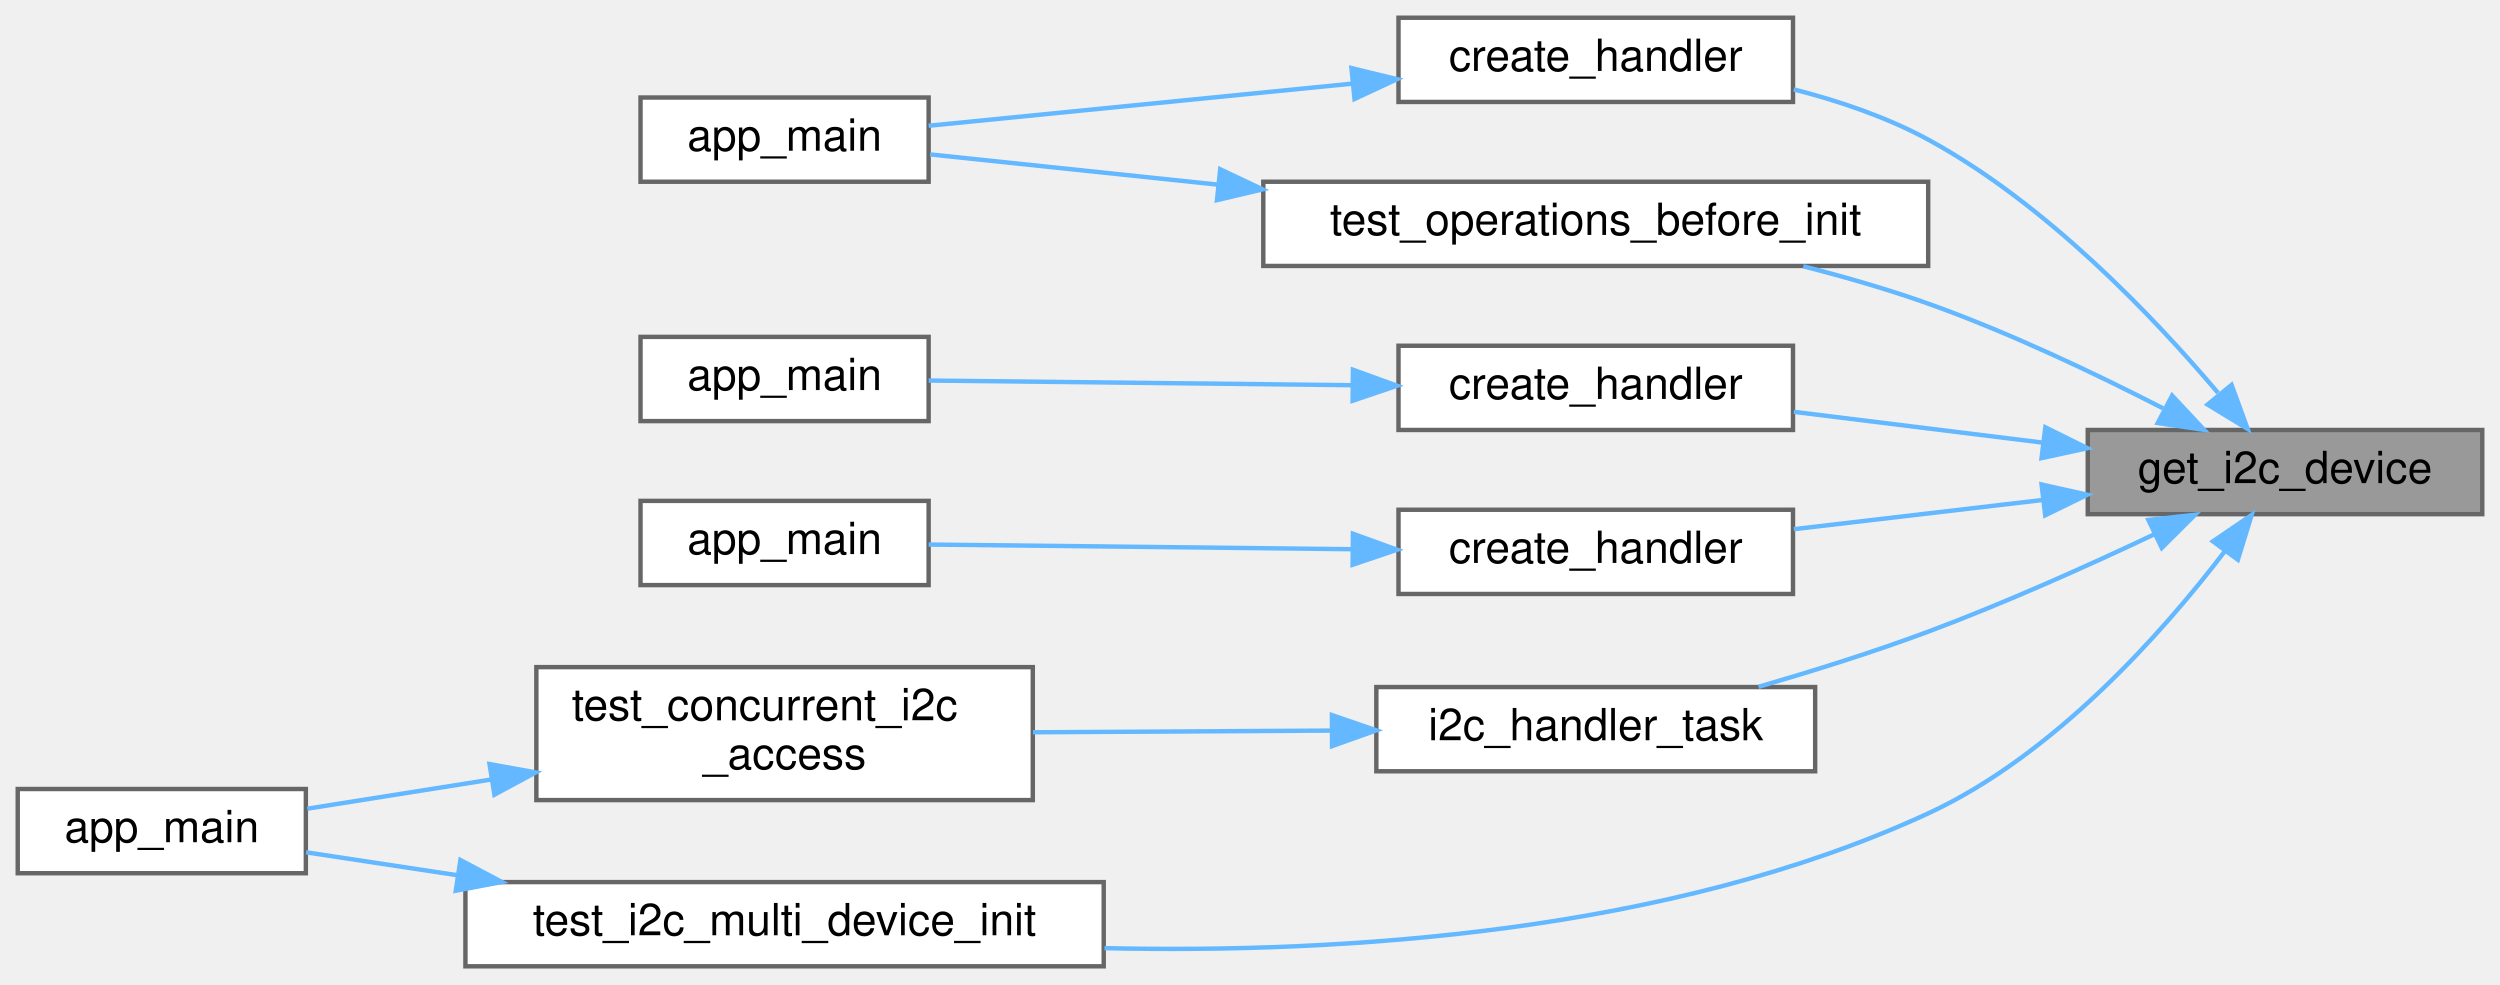
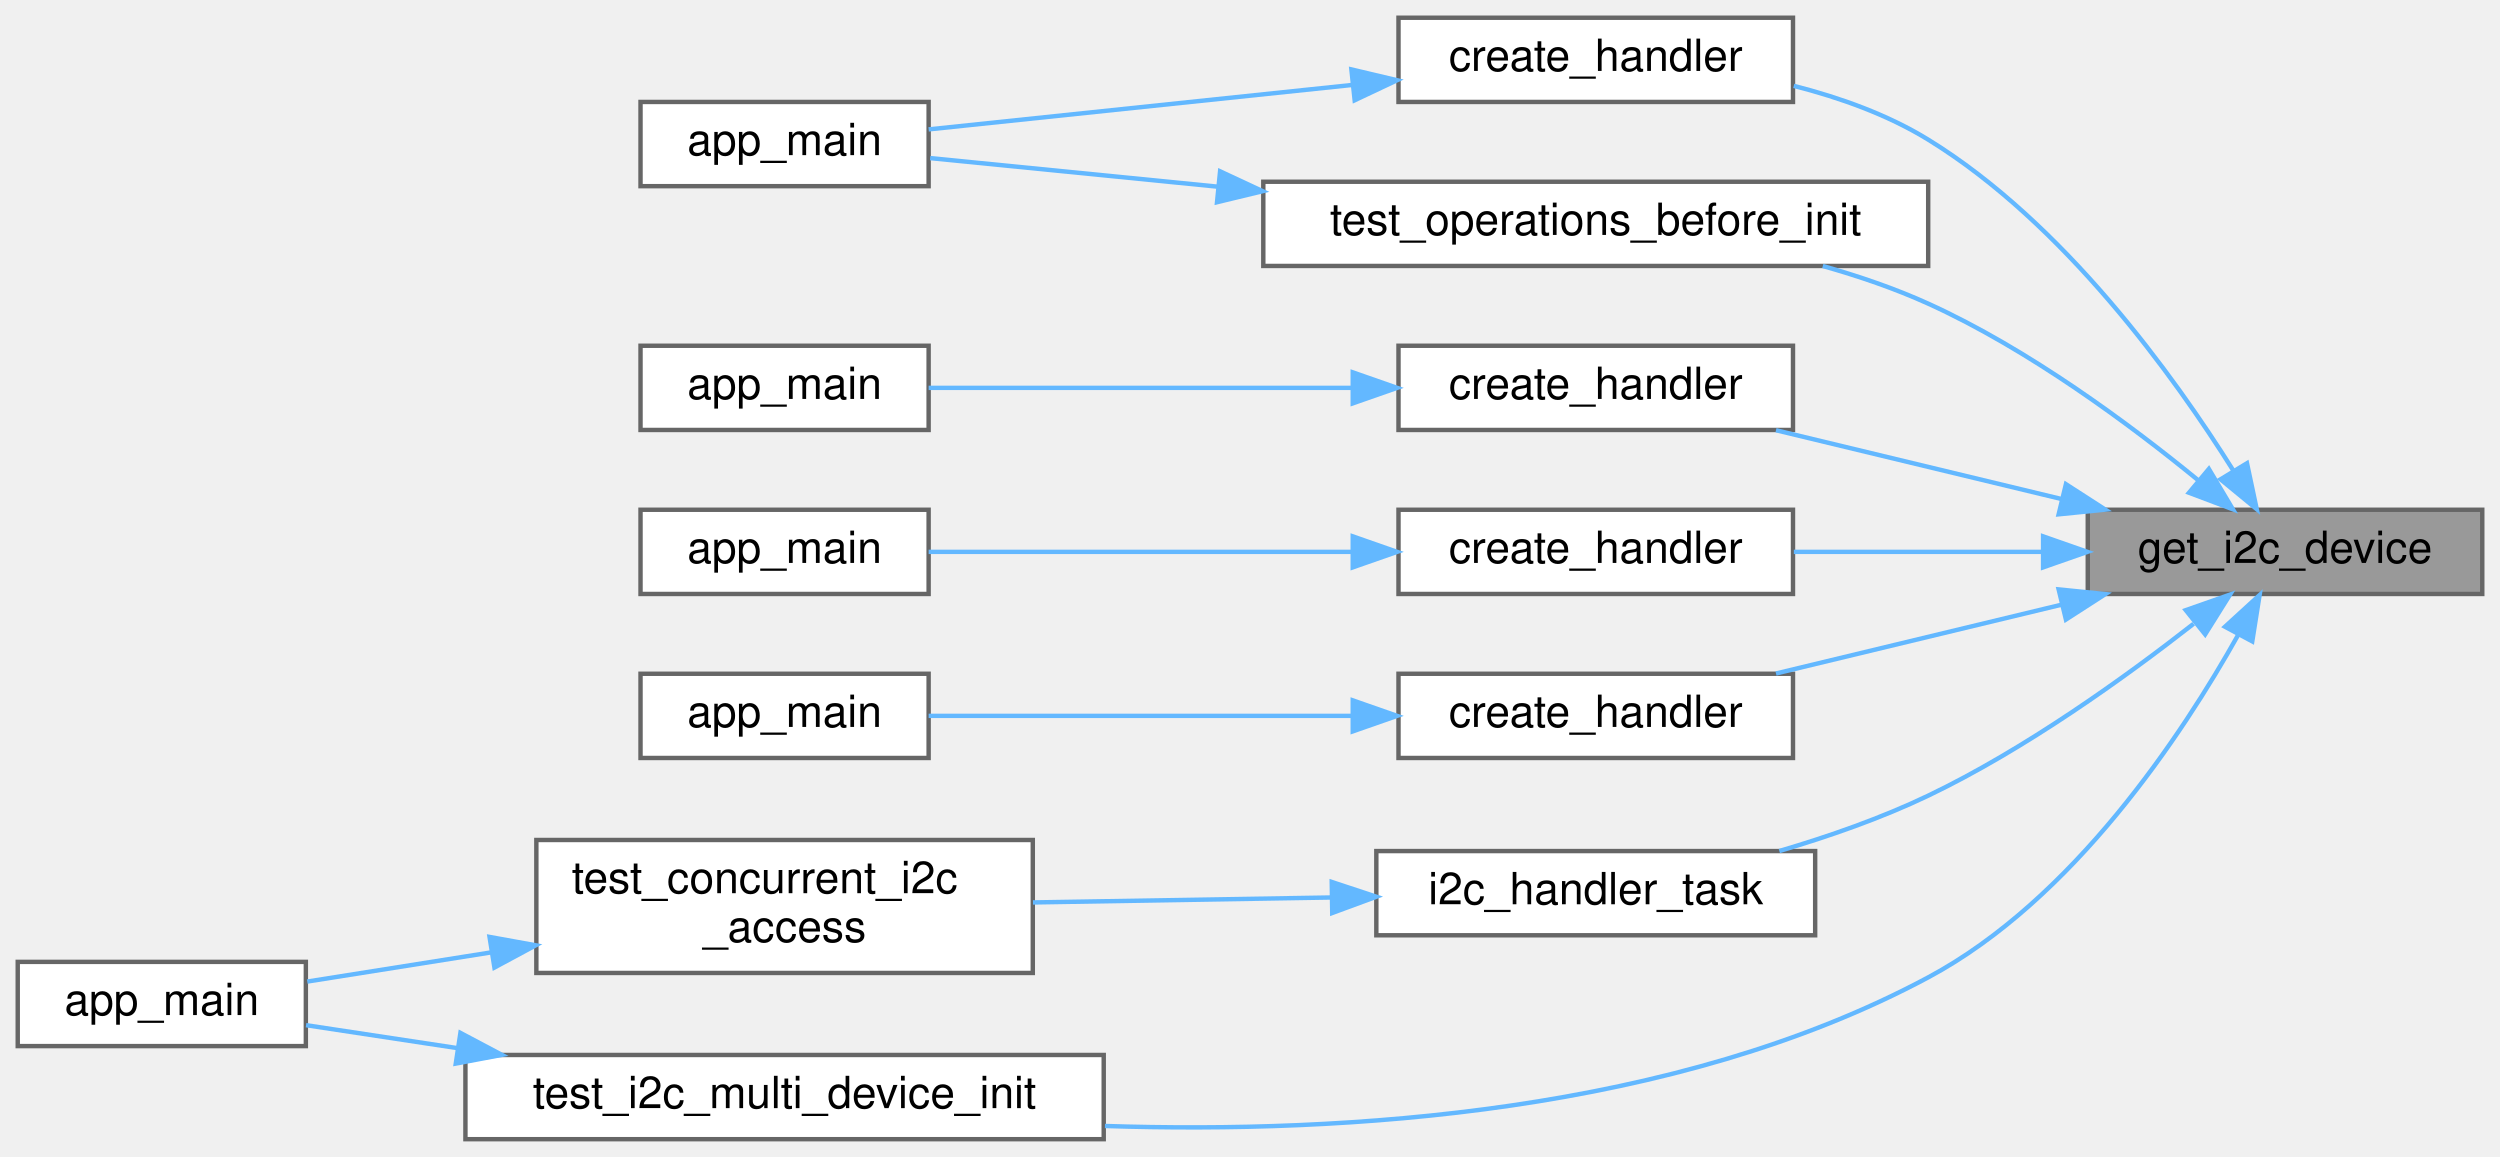
- <svg xmlns="http://www.w3.org/2000/svg" xmlns:xlink="http://www.w3.org/1999/xlink" width="564pt" height="222pt" viewBox="0.00 0.00 564.00 222.00">
-   <g id="graph0" class="graph" transform="scale(1 1) rotate(0) translate(4 218)">
+ <svg xmlns="http://www.w3.org/2000/svg" xmlns:xlink="http://www.w3.org/1999/xlink" width="564pt" height="261pt" viewBox="0.00 0.00 564.00 261.00">
+   <g id="graph0" class="graph" transform="scale(1 1) rotate(0) translate(4 257)">
    <g id="Node000001" class="node">
      <g id="a_Node000001">
        <a xlink:title="Get an I2C device handle for a specific address on the shared bus.">
-           <polygon fill="#999999" stroke="#666666" points="556,-121 467,-121 467,-102 556,-102 556,-121" />
-           <text text-anchor="middle" x="511.5" y="-109" font-family="Helvetica,sans-Serif" font-size="10.00">get_i2c_device</text>
+           <polygon fill="#999999" stroke="#666666" points="556,-142 467,-142 467,-123 556,-123 556,-142" />
+           <text text-anchor="middle" x="511.5" y="-130" font-family="Helvetica,sans-Serif" font-size="10.00">get_i2c_device</text>
        </a>
      </g>
    </g>
    <g id="Node000002" class="node">
      <g id="a_Node000002">
        <a xlink:href="bno08x__handler__comprehensive__test_8cpp.html#ad7178bfd7bed244bfbb8045f77e478bb" target="_top" xlink:title=" ">
-           <polygon fill="white" stroke="#666666" points="400.5,-214 311.5,-214 311.5,-195 400.5,-195 400.5,-214" />
-           <text text-anchor="middle" x="356" y="-202" font-family="Helvetica,sans-Serif" font-size="10.00">create_handler</text>
+           <polygon fill="white" stroke="#666666" points="400.5,-253 311.5,-253 311.5,-234 400.5,-234 400.5,-253" />
+           <text text-anchor="middle" x="356" y="-241" font-family="Helvetica,sans-Serif" font-size="10.00">create_handler</text>
        </a>
      </g>
    </g>
    <g id="edge1_Node000001_Node000002" class="edge">
      <g id="a_edge1_Node000001_Node000002">
        <a xlink:title=" ">
-           <path fill="none" stroke="#63b8ff" d="M496.39,-129.36C481.83,-146.58 457.55,-172.08 431,-186.5 421.7,-191.55 410.99,-195.2 400.66,-197.83" />
-           <polygon fill="#63b8ff" stroke="#63b8ff" points="499.44,-131.17 503.08,-121.22 494.03,-126.73 499.44,-131.17" />
+           <path fill="none" stroke="#63b8ff" d="M499.82,-150.87C486.46,-172.15 461.6,-206.69 431,-225.5 421.88,-231.11 411.12,-234.97 400.67,-237.63" />
+           <polygon fill="#63b8ff" stroke="#63b8ff" points="502.92,-152.5 505.12,-142.13 496.94,-148.86 502.92,-152.5" />
        </a>
      </g>
    </g>
    <g id="Node000004" class="node">
      <g id="a_Node000004">
        <a xlink:href="pca9685__handler__comprehensive__test_8cpp.html#ad7178bfd7bed244bfbb8045f77e478bb" target="_top" xlink:title=" ">
-           <polygon fill="white" stroke="#666666" points="400.5,-140 311.5,-140 311.5,-121 400.5,-121 400.5,-140" />
-           <text text-anchor="middle" x="356" y="-128" font-family="Helvetica,sans-Serif" font-size="10.00">create_handler</text>
+           <polygon fill="white" stroke="#666666" points="400.5,-179 311.5,-179 311.5,-160 400.5,-160 400.5,-179" />
+           <text text-anchor="middle" x="356" y="-167" font-family="Helvetica,sans-Serif" font-size="10.00">create_handler</text>
        </a>
      </g>
    </g>
    <g id="edge3_Node000001_Node000004" class="edge">
      <g id="a_edge3_Node000001_Node000004">
        <a xlink:title=" ">
-           <path fill="none" stroke="#63b8ff" d="M456.94,-118.13C438.55,-120.41 418.2,-122.93 400.69,-125.09" />
-           <polygon fill="#63b8ff" stroke="#63b8ff" points="457.43,-121.6 466.92,-116.89 456.57,-114.65 457.43,-121.6" />
+           <path fill="none" stroke="#63b8ff" d="M461.03,-144.43C440.2,-149.44 416.3,-155.21 396.66,-159.94" />
+           <polygon fill="#63b8ff" stroke="#63b8ff" points="462.07,-147.77 470.97,-142.03 460.43,-140.97 462.07,-147.77" />
        </a>
      </g>
    </g>
    <g id="Node000006" class="node">
      <g id="a_Node000006">
        <a xlink:href="pcal95555__handler__comprehensive__test_8cpp.html#ad7178bfd7bed244bfbb8045f77e478bb" target="_top" xlink:title=" ">
-           <polygon fill="white" stroke="#666666" points="400.5,-103 311.5,-103 311.5,-84 400.5,-84 400.5,-103" />
-           <text text-anchor="middle" x="356" y="-91" font-family="Helvetica,sans-Serif" font-size="10.00">create_handler</text>
+           <polygon fill="white" stroke="#666666" points="400.5,-142 311.5,-142 311.5,-123 400.5,-123 400.5,-142" />
+           <text text-anchor="middle" x="356" y="-130" font-family="Helvetica,sans-Serif" font-size="10.00">create_handler</text>
        </a>
      </g>
    </g>
    <g id="edge5_Node000001_Node000006" class="edge">
      <g id="a_edge5_Node000001_Node000006">
        <a xlink:title=" ">
-           <path fill="none" stroke="#63b8ff" d="M456.94,-105.22C438.55,-103.06 418.2,-100.68 400.69,-98.62" />
-           <polygon fill="#63b8ff" stroke="#63b8ff" points="456.58,-108.7 466.92,-106.39 457.4,-101.75 456.58,-108.7" />
+           <path fill="none" stroke="#63b8ff" d="M456.68,-132.5C438.36,-132.5 418.12,-132.5 400.69,-132.5" />
+           <polygon fill="#63b8ff" stroke="#63b8ff" points="456.92,-136 466.92,-132.5 456.92,-129 456.92,-136" />
        </a>
      </g>
    </g>
    <g id="Node000008" class="node">
      <g id="a_Node000008">
-         <a xlink:href="full__system__integration__test_8cpp.html#a0ffcd10e1f0034357e4d75e4e19504be" target="_top" xlink:title=" ">
-           <polygon fill="white" stroke="#666666" points="405.5,-63 306.5,-63 306.5,-44 405.5,-44 405.5,-63" />
-           <text text-anchor="middle" x="356" y="-51" font-family="Helvetica,sans-Serif" font-size="10.00">i2c_handler_task</text>
+         <a xlink:href="se050__handler__comprehensive__test_8cpp.html#ad7178bfd7bed244bfbb8045f77e478bb" target="_top" xlink:title=" ">
+           <polygon fill="white" stroke="#666666" points="400.5,-105 311.5,-105 311.5,-86 400.5,-86 400.5,-105" />
+           <text text-anchor="middle" x="356" y="-93" font-family="Helvetica,sans-Serif" font-size="10.00">create_handler</text>
        </a>
      </g>
    </g>
    <g id="edge7_Node000001_Node000008" class="edge">
      <g id="a_edge7_Node000001_Node000008">
        <a xlink:title=" ">
-           <path fill="none" stroke="#63b8ff" d="M481.97,-97.44C467,-90.36 448.23,-81.93 431,-75.5 418.69,-70.91 404.97,-66.61 392.71,-63.05" />
-           <polygon fill="#63b8ff" stroke="#63b8ff" points="480.68,-100.7 491.21,-101.87 483.7,-94.39 480.68,-100.7" />
-         </a>
-       </g>
-     </g>
-     <g id="Node000011" class="node">
-       <g id="a_Node000011">
+           <path fill="none" stroke="#63b8ff" d="M461.03,-120.57C440.2,-115.56 416.3,-109.79 396.66,-105.06" />
+           <polygon fill="#63b8ff" stroke="#63b8ff" points="460.43,-124.03 470.97,-122.97 462.07,-117.23 460.43,-124.03" />
+         </a>
+       </g>
+     </g>
+     <g id="Node000010" class="node">
+       <g id="a_Node000010">
+         <a xlink:href="full__system__integration__test_8cpp.html#a0ffcd10e1f0034357e4d75e4e19504be" target="_top" xlink:title=" ">
+           <polygon fill="white" stroke="#666666" points="405.5,-65 306.5,-65 306.5,-46 405.5,-46 405.5,-65" />
+           <text text-anchor="middle" x="356" y="-53" font-family="Helvetica,sans-Serif" font-size="10.00">i2c_handler_task</text>
+         </a>
+       </g>
+     </g>
+     <g id="edge9_Node000001_Node000010" class="edge">
+       <g id="a_edge9_Node000001_Node000010">
+         <a xlink:title=" ">
+           <path fill="none" stroke="#63b8ff" d="M490.88,-116.28C475.41,-104.18 452.89,-87.99 431,-77.5 420.49,-72.46 408.57,-68.3 397.42,-65.01" />
+           <polygon fill="#63b8ff" stroke="#63b8ff" points="489.11,-119.35 499.1,-122.86 493.48,-113.88 489.11,-119.35" />
+         </a>
+       </g>
+     </g>
+     <g id="Node000013" class="node">
+       <g id="a_Node000013">
        <a xlink:href="full__system__integration__test_8cpp.html#a5a65d07819438b3ffa159258ea42a9ea" target="_top" xlink:title=" ">
          <polygon fill="white" stroke="#666666" points="245,-19 101,-19 101,0 245,0 245,-19" />
          <text text-anchor="middle" x="173" y="-7" font-family="Helvetica,sans-Serif" font-size="10.00">test_i2c_multi_device_init</text>
        </a>
      </g>
    </g>
-     <g id="edge10_Node000001_Node000011" class="edge">
-       <g id="a_edge10_Node000001_Node000011">
-         <a xlink:title=" ">
-           <path fill="none" stroke="#63b8ff" d="M497.97,-93.7C483.97,-75.36 459.48,-47.67 431,-34.5 372.51,-7.45 298.67,-2.89 245.17,-4.1" />
-           <polygon fill="#63b8ff" stroke="#63b8ff" points="495.23,-95.87 503.98,-101.84 500.86,-91.72 495.23,-95.87" />
-         </a>
-       </g>
-     </g>
-     <g id="Node000012" class="node">
-       <g id="a_Node000012">
+     <g id="edge12_Node000001_Node000013" class="edge">
+       <g id="a_edge12_Node000001_Node000013">
+         <a xlink:title=" ">
+           <path fill="none" stroke="#63b8ff" d="M500.95,-113.8C488.3,-91.2 463.73,-54.04 431,-36.5 373.86,-5.88 299.34,-1.23 245.27,-2.98" />
+           <polygon fill="#63b8ff" stroke="#63b8ff" points="497.95,-115.61 505.77,-122.76 504.11,-112.3 497.95,-115.61" />
+         </a>
+       </g>
+     </g>
+     <g id="Node000014" class="node">
+       <g id="a_Node000014">
        <a xlink:href="bno08x__handler__comprehensive__test_8cpp.html#ac83f97b7754666b5e7733941b37c5630" target="_top" xlink:title=" ">
-           <polygon fill="white" stroke="#666666" points="431,-177 281,-177 281,-158 431,-158 431,-177" />
-           <text text-anchor="middle" x="356" y="-165" font-family="Helvetica,sans-Serif" font-size="10.00">test_operations_before_init</text>
-         </a>
-       </g>
-     </g>
-     <g id="edge12_Node000001_Node000012" class="edge">
-       <g id="a_edge12_Node000001_Node000012">
-         <a xlink:title=" ">
-           <path fill="none" stroke="#63b8ff" d="M483.98,-125.88C468.8,-133.68 449.2,-143.01 431,-149.5 422.03,-152.69 412.26,-155.52 402.83,-157.92" />
-           <polygon fill="#63b8ff" stroke="#63b8ff" points="486.03,-128.76 493.26,-121.03 482.78,-122.56 486.03,-128.76" />
+           <polygon fill="white" stroke="#666666" points="431,-216 281,-216 281,-197 431,-197 431,-216" />
+           <text text-anchor="middle" x="356" y="-204" font-family="Helvetica,sans-Serif" font-size="10.00">test_operations_before_init</text>
+         </a>
+       </g>
+     </g>
+     <g id="edge14_Node000001_Node000014" class="edge">
+       <g id="a_edge14_Node000001_Node000014">
+         <a xlink:title=" ">
+           <path fill="none" stroke="#63b8ff" d="M492.03,-148.56C476.66,-161.15 453.7,-178.2 431,-188.5 423.54,-191.89 415.35,-194.69 407.22,-196.99" />
+           <polygon fill="#63b8ff" stroke="#63b8ff" points="494.32,-151.21 499.74,-142.1 489.83,-145.84 494.32,-151.21" />
        </a>
      </g>
    </g>
    <g id="Node000003" class="node">
      <g id="a_Node000003">
        <a xlink:href="bno08x__handler__comprehensive__test_8cpp.html#a630544a7f0a2cc40d8a7fefab7e2fe70" target="_top" xlink:title=" ">
-           <polygon fill="white" stroke="#666666" points="205.5,-196 140.5,-196 140.5,-177 205.5,-177 205.5,-196" />
-           <text text-anchor="middle" x="173" y="-184" font-family="Helvetica,sans-Serif" font-size="10.00">app_main</text>
+           <polygon fill="white" stroke="#666666" points="205.5,-234 140.5,-234 140.5,-215 205.5,-215 205.5,-234" />
+           <text text-anchor="middle" x="173" y="-222" font-family="Helvetica,sans-Serif" font-size="10.00">app_main</text>
        </a>
      </g>
    </g>
    <g id="edge2_Node000002_Node000003" class="edge">
      <g id="a_edge2_Node000002_Node000003">
        <a xlink:title=" ">
-           <path fill="none" stroke="#63b8ff" d="M300.92,-199.12C269.8,-196.03 231.77,-192.25 205.5,-189.63" />
-           <polygon fill="#63b8ff" stroke="#63b8ff" points="300.89,-202.64 311.18,-200.14 301.58,-195.67 300.89,-202.64" />
+           <path fill="none" stroke="#63b8ff" d="M300.92,-237.82C269.8,-234.56 231.77,-230.56 205.5,-227.81" />
+           <polygon fill="#63b8ff" stroke="#63b8ff" points="300.87,-241.34 311.18,-238.9 301.61,-234.38 300.87,-241.34" />
        </a>
      </g>
    </g>
    <g id="Node000005" class="node">
      <g id="a_Node000005">
        <a xlink:href="pca9685__handler__comprehensive__test_8cpp.html#a630544a7f0a2cc40d8a7fefab7e2fe70" target="_top" xlink:title=" ">
-           <polygon fill="white" stroke="#666666" points="205.5,-142 140.5,-142 140.5,-123 205.5,-123 205.5,-142" />
-           <text text-anchor="middle" x="173" y="-130" font-family="Helvetica,sans-Serif" font-size="10.00">app_main</text>
+           <polygon fill="white" stroke="#666666" points="205.5,-179 140.5,-179 140.5,-160 205.5,-160 205.5,-179" />
+           <text text-anchor="middle" x="173" y="-167" font-family="Helvetica,sans-Serif" font-size="10.00">app_main</text>
        </a>
      </g>
    </g>
    <g id="edge4_Node000004_Node000005" class="edge">
      <g id="a_edge4_Node000004_Node000005">
        <a xlink:title=" ">
-           <path fill="none" stroke="#63b8ff" d="M300.92,-131.1C269.8,-131.44 231.77,-131.86 205.5,-132.15" />
-           <polygon fill="#63b8ff" stroke="#63b8ff" points="301.22,-134.59 311.18,-130.98 301.15,-127.59 301.22,-134.59" />
+           <path fill="none" stroke="#63b8ff" d="M300.92,-169.5C269.8,-169.5 231.77,-169.5 205.5,-169.5" />
+           <polygon fill="#63b8ff" stroke="#63b8ff" points="301.18,-173 311.18,-169.5 301.18,-166 301.18,-173" />
        </a>
      </g>
    </g>
    <g id="Node000007" class="node">
      <g id="a_Node000007">
        <a xlink:href="pcal95555__handler__comprehensive__test_8cpp.html#a630544a7f0a2cc40d8a7fefab7e2fe70" target="_top" xlink:title=" ">
+           <polygon fill="white" stroke="#666666" points="205.5,-142 140.5,-142 140.5,-123 205.5,-123 205.5,-142" />
+           <text text-anchor="middle" x="173" y="-130" font-family="Helvetica,sans-Serif" font-size="10.00">app_main</text>
+         </a>
+       </g>
+     </g>
+     <g id="edge6_Node000006_Node000007" class="edge">
+       <g id="a_edge6_Node000006_Node000007">
+         <a xlink:title=" ">
+           <path fill="none" stroke="#63b8ff" d="M300.92,-132.5C269.8,-132.5 231.77,-132.5 205.5,-132.5" />
+           <polygon fill="#63b8ff" stroke="#63b8ff" points="301.18,-136 311.18,-132.5 301.18,-129 301.18,-136" />
+         </a>
+       </g>
+     </g>
+     <g id="Node000009" class="node">
+       <g id="a_Node000009">
+         <a xlink:href="se050__handler__comprehensive__test_8cpp.html#a630544a7f0a2cc40d8a7fefab7e2fe70" target="_top" xlink:title=" ">
          <polygon fill="white" stroke="#666666" points="205.5,-105 140.5,-105 140.5,-86 205.5,-86 205.5,-105" />
          <text text-anchor="middle" x="173" y="-93" font-family="Helvetica,sans-Serif" font-size="10.00">app_main</text>
        </a>
      </g>
    </g>
-     <g id="edge6_Node000006_Node000007" class="edge">
-       <g id="a_edge6_Node000006_Node000007">
-         <a xlink:title=" ">
-           <path fill="none" stroke="#63b8ff" d="M300.92,-94.1C269.8,-94.44 231.77,-94.86 205.5,-95.15" />
-           <polygon fill="#63b8ff" stroke="#63b8ff" points="301.22,-97.59 311.18,-93.98 301.15,-90.59 301.22,-97.59" />
-         </a>
-       </g>
-     </g>
-     <g id="Node000009" class="node">
-       <g id="a_Node000009">
+     <g id="edge8_Node000008_Node000009" class="edge">
+       <g id="a_edge8_Node000008_Node000009">
+         <a xlink:title=" ">
+           <path fill="none" stroke="#63b8ff" d="M300.92,-95.5C269.8,-95.5 231.77,-95.5 205.5,-95.5" />
+           <polygon fill="#63b8ff" stroke="#63b8ff" points="301.18,-99 311.18,-95.5 301.18,-92 301.18,-99" />
+         </a>
+       </g>
+     </g>
+     <g id="Node000011" class="node">
+       <g id="a_Node000011">
        <a xlink:href="full__system__integration__test_8cpp.html#ab02326456d9f2a9466cae859c06f9f1a" target="_top" xlink:title=" ">
          <polygon fill="white" stroke="#666666" points="229,-67.5 117,-67.5 117,-37.5 229,-37.5 229,-67.5" />
          <text text-anchor="start" x="125" y="-55.5" font-family="Helvetica,sans-Serif" font-size="10.00">test_concurrent_i2c</text>
          <text text-anchor="middle" x="173" y="-44.5" font-family="Helvetica,sans-Serif" font-size="10.00">_access</text>
        </a>
      </g>
    </g>
-     <g id="edge8_Node000008_Node000009" class="edge">
-       <g id="a_edge8_Node000008_Node000009">
-         <a xlink:title=" ">
-           <path fill="none" stroke="#63b8ff" d="M296.45,-53.18C274.8,-53.06 250.36,-52.92 229.04,-52.8" />
-           <polygon fill="#63b8ff" stroke="#63b8ff" points="296.48,-56.68 306.5,-53.23 296.51,-49.68 296.48,-56.68" />
-         </a>
-       </g>
-     </g>
-     <g id="Node000010" class="node">
-       <g id="a_Node000010">
+     <g id="edge10_Node000010_Node000011" class="edge">
+       <g id="a_edge10_Node000010_Node000011">
+         <a xlink:title=" ">
+           <path fill="none" stroke="#63b8ff" d="M296.45,-54.53C274.8,-54.17 250.36,-53.77 229.04,-53.41" />
+           <polygon fill="#63b8ff" stroke="#63b8ff" points="296.44,-58.03 306.5,-54.7 296.55,-51.03 296.44,-58.03" />
+         </a>
+       </g>
+     </g>
+     <g id="Node000012" class="node">
+       <g id="a_Node000012">
        <a xlink:href="full__system__integration__test_8cpp.html#a630544a7f0a2cc40d8a7fefab7e2fe70" target="_top" xlink:title=" ">
          <polygon fill="white" stroke="#666666" points="65,-40 0,-40 0,-21 65,-21 65,-40" />
          <text text-anchor="middle" x="32.5" y="-28" font-family="Helvetica,sans-Serif" font-size="10.00">app_main</text>
        </a>
      </g>
    </g>
-     <g id="edge9_Node000009_Node000010" class="edge">
-       <g id="a_edge9_Node000009_Node000010">
+     <g id="edge11_Node000011_Node000012" class="edge">
+       <g id="a_edge11_Node000011_Node000012">
        <a xlink:title=" ">
          <path fill="none" stroke="#63b8ff" d="M106.92,-42.16C92.45,-39.86 77.74,-37.53 65.32,-35.56" />
          <polygon fill="#63b8ff" stroke="#63b8ff" points="106.44,-45.63 116.86,-43.74 107.54,-38.72 106.44,-45.63" />
        </a>
      </g>
    </g>
-     <g id="edge11_Node000011_Node000010" class="edge">
-       <g id="a_edge11_Node000011_Node000010">
+     <g id="edge13_Node000013_Node000012" class="edge">
+       <g id="a_edge13_Node000013_Node000012">
        <a xlink:title=" ">
          <path fill="none" stroke="#63b8ff" d="M99.15,-20.55C87.15,-22.36 75.3,-24.16 65.04,-25.72" />
          <polygon fill="#63b8ff" stroke="#63b8ff" points="99.87,-23.98 109.23,-19.02 98.82,-17.06 99.87,-23.98" />
        </a>
      </g>
    </g>
-     <g id="edge13_Node000012_Node000003" class="edge">
-       <g id="a_edge13_Node000012_Node000003">
-         <a xlink:title=" ">
-           <path fill="none" stroke="#63b8ff" d="M270.67,-176.35C247.58,-178.78 223.96,-181.26 205.85,-183.16" />
-           <polygon fill="#63b8ff" stroke="#63b8ff" points="271.28,-179.81 280.86,-175.28 270.55,-172.85 271.28,-179.81" />
+     <g id="edge15_Node000014_Node000003" class="edge">
+       <g id="a_edge15_Node000014_Node000003">
+         <a xlink:title=" ">
+           <path fill="none" stroke="#63b8ff" d="M270.67,-214.89C247.58,-217.18 223.96,-219.53 205.85,-221.33" />
+           <polygon fill="#63b8ff" stroke="#63b8ff" points="271.25,-218.35 280.86,-213.87 270.56,-211.38 271.25,-218.35" />
        </a>
      </g>
    </g>
  </g>
</svg>
